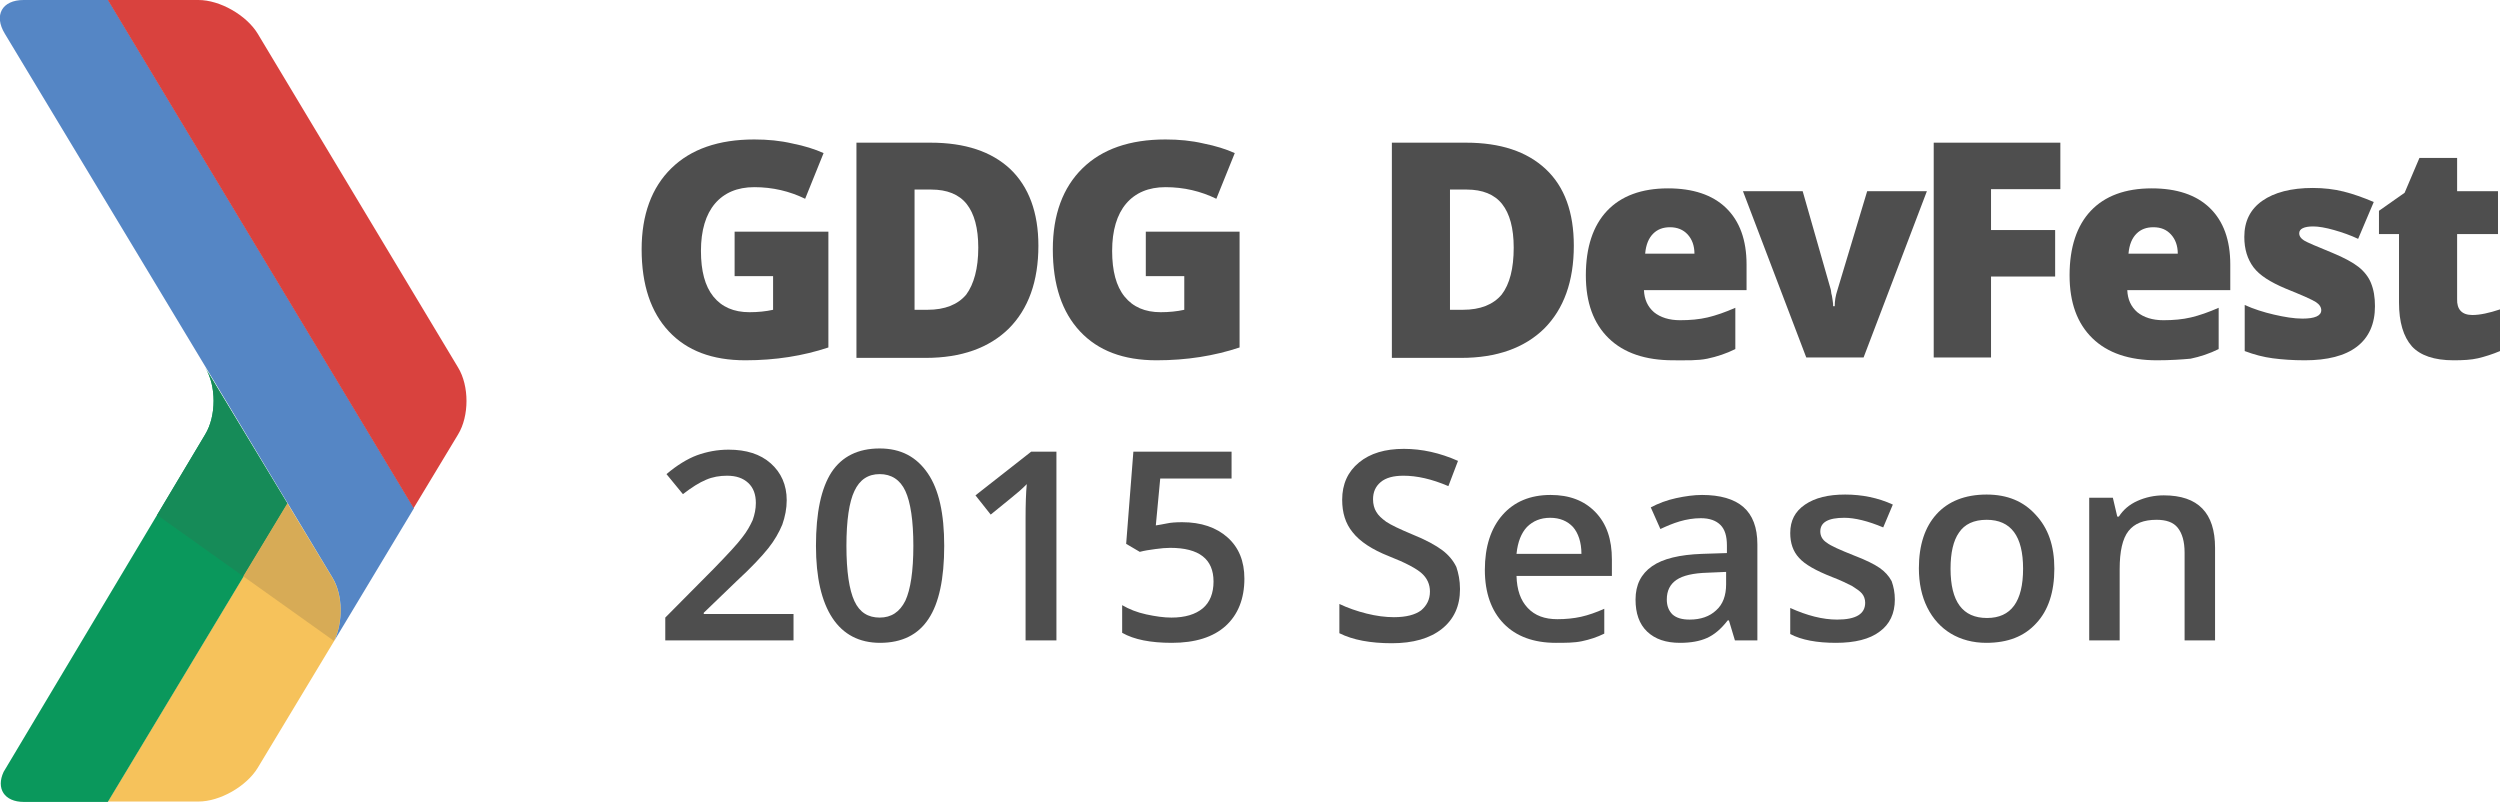
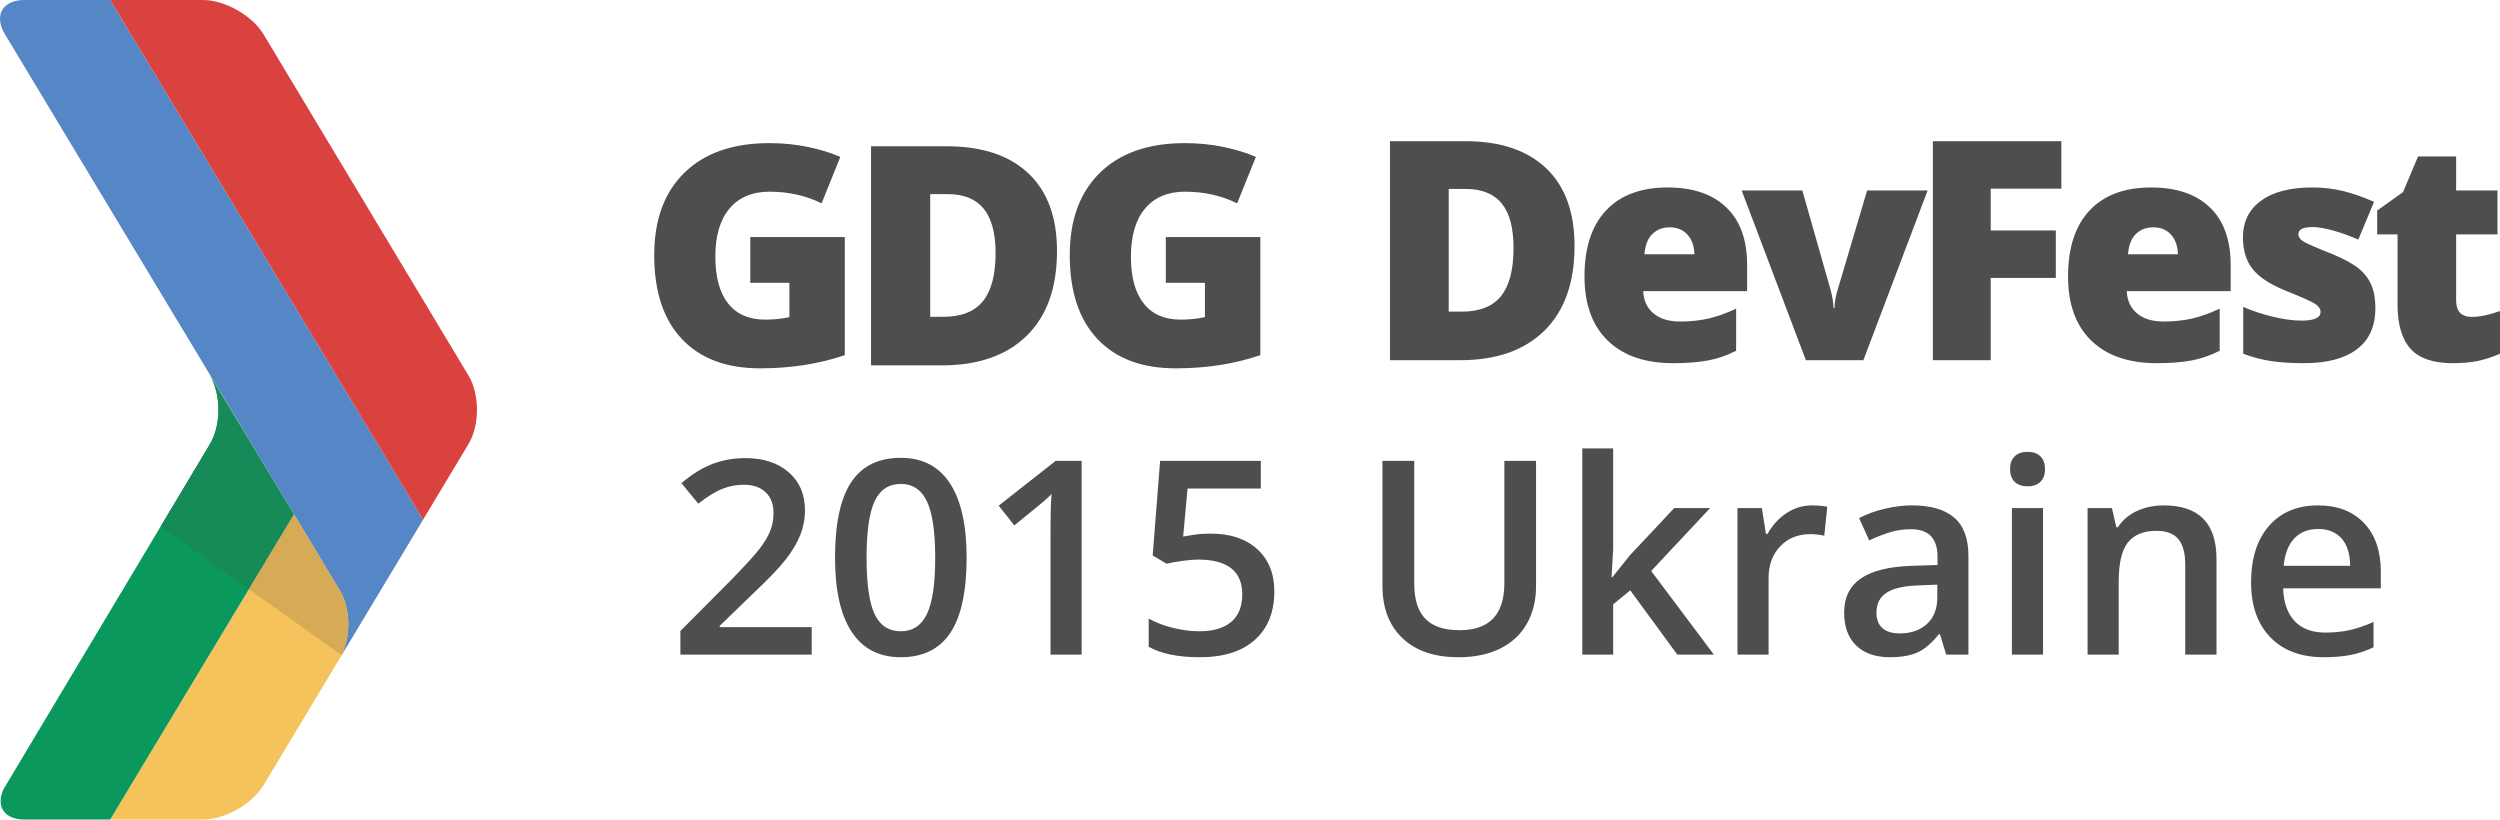
- <svg xmlns="http://www.w3.org/2000/svg" version="1.1" id="dark" x="0px" y="0px" viewBox="-396.8 2029.4 623.8 200.1" style="enable-background:new -396.8 2029.4 623.8 200.1;" xml:space="preserve">
-   <style type="text/css">
- 	.st0{fill:#F6C25B;}
- 	.st1{fill:#0A985C;}
- 	.st2{fill:#5586C5;}
- 	.st3{fill:#D9423E;}
- 	.st4{fill:#168B58;}
- 	.st5{fill:#D7AB56;}
- 	.st6{enable-background:new    ;}
- 	.st7{fill:#4E4E4E;}
- </style>
+ <svg xmlns="http://www.w3.org/2000/svg" viewBox="90.18 977.405 610.109 200">
+   <path fill="#F6C25B" d="M117.073 1177.405h22.645c5.352 0 12.006-3.76 14.77-8.376l19.072-31.727c2.255-4.65 2.173-11.427-.397-15.712l-11.26-18.633-44.83 74.448z" />
+   <path fill="#0A985C" d="M141.413 1085.78l-50.35 84.172c-1.943 4.148.08 7.453 5.07 7.453h20.94l44.83-74.448-20.49-33.916c2.762 4.597 2.762 12.132 0 16.74" />
+   <path fill="#5586C5" d="M96.134 977.405c-5.38 0-7.502 3.78-4.747 8.366l81.776 135.822c2.57 4.285 2.646 11.06.397 15.705l19.876-33.078-76.35-126.814H96.135z" />
+   <path fill="#D9423E" d="M117.087 977.405l76.35 126.813 11.072-18.432c2.767-4.613 2.767-12.148 0-16.744l-50.018-83.27c-2.77-4.587-9.423-8.367-14.774-8.367h-22.63z" />
  <g>
+     <g fill="#4E4E4E">
+       <path d="M288.27 1137.153h-32.046v-5.755l12.19-12.257c3.602-3.683 5.987-6.297 7.163-7.838 1.175-1.54 2.034-2.994 2.57-4.35.54-1.36.81-2.812.81-4.367 0-2.132-.642-3.814-1.924-5.044-1.286-1.225-3.056-1.84-5.322-1.84-1.81 0-3.56.334-5.252 1-1.694.67-3.65 1.876-5.87 3.622l-4.11-5.013c2.632-2.22 5.185-3.794 7.666-4.72 2.478-.926 5.12-1.39 7.922-1.39 4.398 0 7.926 1.147 10.578 3.444 2.653 2.293 3.978 5.382 3.978 9.264 0 2.132-.386 4.16-1.148 6.08-.765 1.916-1.942 3.895-3.527 5.93-1.582 2.038-4.22 4.792-7.905 8.264l-8.215 7.955v.32h22.443v6.696zM326.076 1113.516c0 8.212-1.32 14.315-3.96 18.303-2.643 3.987-6.68 5.98-12.113 5.98-5.26 0-9.248-2.058-11.965-6.176-2.717-4.118-4.074-10.153-4.074-18.108 0-8.345 1.32-14.492 3.96-18.45 2.643-3.953 6.67-5.93 12.08-5.93 5.283 0 9.28 2.07 11.998 6.208 2.717 4.138 4.074 10.197 4.074 18.172zm-24.415 0c0 6.445.664 11.048 1.99 13.805 1.326 2.762 3.445 4.143 6.353 4.143 2.91 0 5.04-1.4 6.387-4.207 1.347-2.802 2.02-7.38 2.02-13.74 0-6.34-.673-10.925-2.02-13.76-1.347-2.834-3.476-4.252-6.387-4.252-2.908 0-5.027 1.39-6.353 4.172-1.326 2.782-1.99 7.395-1.99 13.84zM354.148 1137.153h-7.6v-30.526c0-3.643.085-6.53.26-8.666-.496.52-1.107 1.09-1.828 1.716-.722.625-3.14 2.607-7.26 5.95l-3.816-4.82 13.906-10.927h6.34v47.273zM385.68 1107.632c4.764 0 8.536 1.26 11.32 3.783 2.78 2.522 4.172 5.96 4.172 10.313 0 5.044-1.58 8.984-4.74 11.82-3.157 2.837-7.645 4.25-13.468 4.25-5.28 0-9.432-.85-12.45-2.55v-6.89c1.746.99 3.752 1.756 6.014 2.296 2.266.54 4.368.81 6.306.81 3.428 0 6.038-.765 7.826-2.296 1.79-1.53 2.686-3.773 2.686-6.73 0-5.644-3.602-8.47-10.803-8.47-1.01 0-2.262.103-3.75.308-1.49.205-2.79.437-3.912.697l-3.396-2.006 1.81-23.087h24.58v6.756h-17.883l-1.068 11.707c.755-.13 1.678-.28 2.765-.454 1.087-.173 2.42-.258 3.992-.258zM465.042 1089.88v30.587c0 3.493-.752 6.547-2.25 9.168-1.5 2.618-3.666 4.634-6.5 6.045-2.837 1.415-6.227 2.12-10.17 2.12-5.865 0-10.424-1.553-13.682-4.655-3.253-3.106-4.884-7.375-4.884-12.808v-30.458h7.76v29.91c0 3.9.907 6.78 2.718 8.632 1.81 1.855 4.593 2.782 8.345 2.782 7.285 0 10.93-3.827 10.93-11.48v-29.845h7.732zM483.67 1118.27l4.298-5.37 10.803-11.51h8.764l-14.392 15.36 15.297 20.403h-8.928l-11.48-15.682-4.17 3.43v12.253h-7.535v-50.315h7.536v24.543l-.39 6.89h.196zM532.338 1100.743c1.53 0 2.792.11 3.783.325l-.74 7.08c-1.08-.26-2.2-.39-3.364-.39-3.04 0-5.506.995-7.392 2.977-1.886 1.982-2.83 4.558-2.83 7.73v18.69h-7.597v-35.765h5.95l1 6.308h.39c1.188-2.136 2.732-3.827 4.643-5.078 1.906-1.252 3.96-1.877 6.158-1.877zM565.13 1137.153l-1.52-4.98h-.26c-1.722 2.177-3.46 3.66-5.206 4.446-1.747.785-3.988 1.178-6.725 1.178-3.518 0-6.26-.947-8.235-2.843-1.97-1.9-2.956-4.582-2.956-8.055 0-3.683 1.366-6.465 4.104-8.34 2.737-1.877 6.91-2.9 12.515-3.073l6.178-.195v-1.907c0-2.286-.533-3.995-1.603-5.126-1.066-1.132-2.72-1.7-4.962-1.7-1.83 0-3.588.27-5.273.81-1.68.54-3.298 1.177-4.85 1.908l-2.457-5.433c1.942-1.01 4.063-1.78 6.37-2.31 2.308-.53 4.485-.793 6.535-.793 4.55 0 7.98.99 10.297 2.977 2.317 1.98 3.48 5.097 3.48 9.342v24.09h-5.435zm-11.32-5.174c2.76 0 4.977-.773 6.648-2.314 1.668-1.54 2.505-3.7 2.505-6.483v-3.103l-4.593.19c-3.58.13-6.183.73-7.81 1.798-1.627 1.066-2.44 2.7-2.44 4.897 0 1.596.472 2.83 1.422 3.705.947.872 2.372 1.31 4.27 1.31zM580.718 1091.916c0-1.36.372-2.406 1.118-3.137.74-.735 1.804-1.1 3.184-1.1 1.337 0 2.376.365 3.12 1.1.745.73 1.114 1.776 1.114 3.136 0 1.292-.37 2.31-1.114 3.055-.745.746-1.784 1.115-3.12 1.115-1.38 0-2.443-.37-3.184-1.114-.746-.744-1.118-1.762-1.118-3.054zm8.052 45.237h-7.597v-35.764h7.597v35.763zM631.103 1137.153h-7.63v-21.99c0-2.758-.558-4.818-1.67-6.175-1.11-1.357-2.87-2.037-5.286-2.037-3.213 0-5.56.95-7.05 2.848-1.487 1.896-2.232 5.075-2.232 9.537v17.817h-7.597v-35.764h5.95l1.066 4.688h.39c1.077-1.702 2.608-3.017 4.59-3.943 1.986-.926 4.183-1.39 6.6-1.39 8.578 0 12.87 4.363 12.87 13.094v23.316zM657.296 1137.8c-5.56 0-9.91-1.62-13.05-4.867-3.136-3.243-4.705-7.713-4.705-13.402 0-5.842 1.456-10.432 4.368-13.774 2.908-3.342 6.907-5.013 11.996-5.013 4.723 0 8.452 1.435 11.19 4.302 2.737 2.867 4.108 6.81 4.108 11.834v4.106h-23.835c.11 3.468 1.045 6.137 2.812 8.003 1.77 1.86 4.258 2.794 7.47 2.794 2.112 0 4.08-.198 5.902-.598 1.82-.4 3.78-1.063 5.87-1.99v6.18c-1.854.882-3.73 1.507-5.628 1.872-1.895.37-4.06.55-6.498.55zm-1.39-31.303c-2.414 0-4.348.765-5.804 2.297-1.456 1.53-2.324 3.762-2.604 6.694h16.233c-.04-2.953-.754-5.19-2.13-6.708-1.382-1.52-3.28-2.283-5.695-2.283z" />
+     </g>
+     <path fill="#4E4E4E" d="M474.434 1037.446c0 8.922-2.443 15.8-7.314 20.62-4.874 4.818-11.73 7.24-20.557 7.24h-17.17v-53.448h18.367c8.513 0 15.088 2.197 19.72 6.585 4.634 4.376 6.954 10.72 6.954 19.003zm-14.884.515c0-4.896-.96-8.528-2.884-10.897-1.914-2.358-4.84-3.543-8.763-3.543h-4.173v29.935h3.2c4.35 0 7.552-1.275 9.585-3.814 2.017-2.55 3.035-6.44 3.035-11.68zM498.5 1066.038c-6.855 0-12.17-1.836-15.956-5.502-3.783-3.67-5.68-8.9-5.68-15.668 0-6.99 1.75-12.367 5.257-16.102 3.51-3.738 8.52-5.61 15.024-5.61 6.19 0 10.974 1.625 14.354 4.88 3.377 3.252 5.058 7.934 5.058 14.06v6.36H491.2c.093 2.313.937 4.125 2.516 5.44 1.59 1.322 3.745 1.972 6.48 1.972 2.49 0 4.784-.24 6.878-.708 2.085-.475 4.362-1.285 6.798-2.43V1063c-2.218 1.15-4.518 1.94-6.89 2.38-2.374.44-5.204.658-8.48.658zm-.844-33.158c-1.667 0-3.06.533-4.186 1.592-1.134 1.056-1.784 2.72-1.982 4.986h12.197c-.05-1.996-.61-3.588-1.69-4.788-1.078-1.2-2.527-1.79-4.34-1.79zM530.893 1065.306l-15.673-41.424h14.805l6.965 24.495c.02.126.072.328.15.625.07.29.143.64.212 1.036.078.406.143.834.198 1.288.065.45.096.868.096 1.254h.246c0-1.258.222-2.638.656-4.125l7.293-24.573h14.766l-15.68 41.424h-14.033zM576.002 1065.306h-14.115v-53.45h31.353v11.592h-17.238v10.2h15.89v11.59h-15.89v20.068zM616.5 1066.038c-6.85 0-12.15-1.836-15.95-5.502-3.783-3.67-5.677-8.9-5.677-15.668 0-6.99 1.75-12.367 5.257-16.102 3.51-3.738 8.513-5.61 15.023-5.61 6.19 0 10.975 1.625 14.35 4.88 3.377 3.252 5.055 7.934 5.055 14.06v6.36H609.2c.1 2.313.944 4.125 2.526 5.44 1.583 1.322 3.736 1.972 6.476 1.972 2.488 0 4.785-.24 6.883-.708 2.078-.475 4.35-1.285 6.794-2.43V1063c-2.216 1.15-4.533 1.94-6.89 2.38-2.376.44-5.202.658-8.49.658zm-.84-33.158c-1.66 0-3.062.533-4.187 1.592-1.128 1.056-1.784 2.72-1.97 4.986h12.186c-.055-1.996-.616-3.588-1.686-4.788-1.084-1.2-2.527-1.79-4.344-1.79zM669.876 1052.58c0 4.436-1.497 7.79-4.5 10.053-3 2.266-7.305 3.404-12.916 3.404-3.045 0-5.7-.16-7.946-.496-2.252-.327-4.542-.935-6.89-1.803v-11.444c2.205.977 4.615 1.783 7.243 2.412 2.618.63 4.962.943 7.016.943 3.08 0 4.61-.7 4.61-2.11 0-.733-.43-1.39-1.29-1.957-.852-.573-3.353-1.687-7.49-3.344-3.775-1.565-6.407-3.335-7.907-5.324-1.507-1.98-2.252-4.497-2.252-7.545 0-3.848 1.47-6.85 4.426-8.99 2.946-2.154 7.12-3.223 12.515-3.223 2.71 0 5.257.297 7.645.9 2.375.597 4.843 1.465 7.413 2.613l-3.848 9.213c-1.887-.848-3.883-1.582-5.99-2.177-2.103-.598-3.812-.888-5.148-.888-2.32 0-3.475.567-3.475 1.708 0 .707.403 1.316 1.206 1.804.813.506 3.154 1.524 7.03 3.058 2.87 1.2 5.02 2.37 6.44 3.516 1.41 1.146 2.453 2.492 3.12 4.037.66 1.55.988 3.422.988 5.643zM693.436 1054.744c1.908 0 4.194-.48 6.852-1.432v10.426c-1.917.823-3.732 1.408-5.464 1.767-1.726.36-3.756.533-6.08.533-4.76 0-8.202-1.18-10.294-3.523-2.116-2.358-3.168-5.97-3.168-10.846v-17.067h-4.962v-5.82l6.305-4.496 3.667-8.697h9.293v8.293h10.092v10.72h-10.092v16.12c0 2.674 1.282 4.02 3.85 4.02z" />
    <g>
-       <path class="st0" d="M-369.9,2229.4h22.6c5.4,0,12-3.8,14.8-8.4l19.1-31.7c2.3-4.7,2.2-11.4-0.4-15.7l-11.3-18.6L-369.9,2229.4z" />
-       <path class="st1" d="M-345.6,2137.8l-50.3,84.2c-1.9,4.1,0.1,7.5,5.1,7.5h20.9l44.8-74.4l-20.5-33.9    C-342.8,2125.6-342.8,2133.2-345.6,2137.8" />
-       <path class="st2" d="M-390.9,2029.4c-5.4,0-7.5,3.8-4.7,8.4l81.8,135.8c2.6,4.3,2.6,11.1,0.4,15.7l19.9-33.1l-76.3-126.8H-390.9    L-390.9,2029.4z" />
-       <path class="st3" d="M-369.9,2029.4l76.3,126.8l11.1-18.4c2.8-4.6,2.8-12.1,0-16.7l-50-83.3c-2.8-4.6-9.4-8.4-14.8-8.4H-369.9    L-369.9,2029.4z" />
+       <path fill="#4E4E4E" d="M273.274 1035.265h23.072v28.81c-6.267 2.143-13.157 3.22-20.66 3.22-8.24 0-14.61-2.39-19.104-7.17-4.497-4.775-6.746-11.59-6.746-20.436 0-8.636 2.46-15.345 7.385-20.15 4.93-4.8 11.826-7.206 20.698-7.206 3.367 0 6.54.32 9.528.953 2.977.633 5.585 1.44 7.81 2.41l-4.573 11.33c-3.848-1.892-8.086-2.842-12.686-2.842-4.218 0-7.478 1.37-9.782 4.115-2.31 2.734-3.46 6.653-3.46 11.755 0 4.996 1.044 8.803 3.13 11.42 2.08 2.625 5.084 3.933 9.012 3.933 2.15 0 4.125-.2 5.93-.622v-8.372h-9.55v-11.15h-.003zM348.134 1038.7c0 8.926-2.46 15.798-7.372 20.626-4.912 4.825-11.812 7.24-20.714 7.24H302.75v-53.462h18.504c8.582 0 15.208 2.194 19.877 6.585 4.666 4.387 7.004 10.72 7.004 19.01zm-14.99.516c0-4.904-.975-8.536-2.912-10.89-1.938-2.376-4.877-3.55-8.828-3.55h-4.21v29.94h3.218c4.39 0 7.604-1.27 9.655-3.82 2.05-2.543 3.076-6.442 3.076-11.68zM374.688 1035.265h23.073v28.81c-6.267 2.143-13.147 3.22-20.66 3.22-8.243 0-14.61-2.39-19.107-7.17-4.49-4.775-6.747-11.59-6.747-20.436 0-8.636 2.465-15.345 7.393-20.15 4.923-4.8 11.82-7.206 20.7-7.206 3.35 0 6.533.32 9.52.953 2.983.633 5.587 1.44 7.81 2.41l-4.574 11.33c-3.85-1.892-8.083-2.842-12.692-2.842-4.214 0-7.47 1.37-9.774 4.115-2.304 2.734-3.456 6.653-3.456 11.755 0 4.996 1.04 8.803 3.123 11.42 2.082 2.625 5.09 3.933 9.016 3.933 2.143 0 4.118-.2 5.92-.622v-8.372h-9.547v-11.15z" />
    </g>
  </g>
-   <path class="st4" d="M-345.6,2137.8l-12,20.1l21.5,15.3l11-18.2l-20.5-33.9C-342.8,2125.6-342.8,2133.2-345.6,2137.8z" />
-   <path class="st5" d="M-325.1,2155l-11,18.2l22.6,16.1c2.3-4.7,2.2-11.4-0.4-15.7L-325.1,2155z" />
-   <g class="st6">
-     <path class="st7" d="M-213.2,2087.2h23.1v28.9c-6.3,2.1-13.2,3.2-20.7,3.2c-8.3,0-14.6-2.4-19.1-7.2c-4.5-4.8-6.8-11.6-6.8-20.5   c0-8.6,2.5-15.4,7.4-20.2c4.9-4.8,11.8-7.2,20.7-7.2c3.4,0,6.5,0.3,9.5,1c3,0.6,5.6,1.4,7.8,2.4l-4.6,11.4   c-3.9-1.9-8.1-2.9-12.7-2.9c-4.2,0-7.5,1.4-9.8,4.1c-2.3,2.7-3.5,6.7-3.5,11.8c0,5,1,8.8,3.1,11.4c2.1,2.6,5.1,3.9,9,3.9   c2.1,0,4.1-0.2,5.9-0.6v-8.4h-9.6V2087.2z" />
-     <path class="st7" d="M-137.7,2090.7c0,8.9-2.5,15.8-7.4,20.7c-4.9,4.8-11.8,7.3-20.7,7.3h-17.3V2065h18.5c8.6,0,15.2,2.2,19.9,6.6   C-140.1,2076-137.7,2082.4-137.7,2090.7z M-152.7,2091.2c0-4.9-1-8.5-2.9-10.9c-1.9-2.4-4.9-3.6-8.8-3.6h-4.2v30h3.2   c4.4,0,7.6-1.3,9.7-3.8C-153.8,2100.3-152.7,2096.4-152.7,2091.2z" />
-     <path class="st7" d="M-110.6,2087.2h23.1v28.9c-6.3,2.1-13.2,3.2-20.7,3.2c-8.3,0-14.6-2.4-19.1-7.2c-4.5-4.8-6.8-11.6-6.8-20.5   c0-8.6,2.5-15.4,7.4-20.2c4.9-4.8,11.8-7.2,20.7-7.2c3.4,0,6.5,0.3,9.5,1c3,0.6,5.6,1.4,7.8,2.4l-4.6,11.4   c-3.9-1.9-8.1-2.9-12.7-2.9c-4.2,0-7.5,1.4-9.8,4.1c-2.3,2.7-3.5,6.7-3.5,11.8c0,5,1,8.8,3.1,11.4c2.1,2.6,5.1,3.9,9,3.9   c2.1,0,4.1-0.2,5.9-0.6v-8.4h-9.6V2087.2z" />
-     <path class="st7" d="M-4.1,2090.7c0,8.9-2.5,15.8-7.4,20.7c-4.9,4.8-11.8,7.3-20.7,7.3h-17.3V2065H-31c8.6,0,15.2,2.2,19.9,6.6   C-6.4,2076-4.1,2082.4-4.1,2090.7z M-19.1,2091.2c0-4.9-1-8.5-2.9-10.9c-1.9-2.4-4.9-3.6-8.8-3.6h-4.2v30h3.2   c4.4,0,7.6-1.3,9.7-3.8C-20.1,2100.3-19.1,2096.4-19.1,2091.2z" />
-     <path class="st7" d="M20.7,2119.3c-6.9,0-12.3-1.8-16.1-5.5c-3.8-3.7-5.7-8.9-5.7-15.7c0-7,1.8-12.4,5.3-16.1   c3.5-3.7,8.6-5.6,15.2-5.6c6.2,0,11.1,1.6,14.5,4.9c3.4,3.3,5.1,8,5.1,14.1v6.4H13.4c0.1,2.3,0.9,4.1,2.5,5.5c1.6,1.3,3.8,2,6.5,2   c2.5,0,4.8-0.2,6.9-0.7c2.1-0.5,4.4-1.3,6.9-2.4v10.3c-2.2,1.1-4.6,1.9-7,2.4S24,2119.3,20.7,2119.3z M19.9,2086.1   c-1.7,0-3.1,0.5-4.2,1.6c-1.1,1.1-1.8,2.7-2,5h12.3c0-2-0.6-3.6-1.7-4.8C23.2,2086.7,21.7,2086.1,19.9,2086.1z" />
-     <path class="st7" d="M53.9,2118.6l-15.8-41.5h14.9l7,24.5c0,0.1,0.1,0.3,0.1,0.6s0.1,0.6,0.2,1c0.1,0.4,0.1,0.8,0.2,1.3   c0.1,0.5,0.1,0.9,0.1,1.3H61c0-1.3,0.2-2.6,0.7-4.1l7.4-24.6h14.9l-15.8,41.5H53.9z" />
-     <path class="st7" d="M100,2118.6H85.7V2065h31.6v11.6H100v10.2h16v11.6h-16V2118.6z" />
-     <path class="st7" d="M141.4,2119.3c-6.9,0-12.3-1.8-16.1-5.5c-3.8-3.7-5.7-8.9-5.7-15.7c0-7,1.8-12.4,5.3-16.1   c3.5-3.7,8.6-5.6,15.2-5.6c6.2,0,11.1,1.6,14.5,4.9c3.4,3.3,5.1,8,5.1,14.1v6.4H134c0.1,2.3,0.9,4.1,2.5,5.5c1.6,1.3,3.8,2,6.5,2   c2.5,0,4.8-0.2,6.9-0.7c2.1-0.5,4.4-1.3,6.9-2.4v10.3c-2.2,1.1-4.6,1.9-7,2.4C147.6,2119.1,144.7,2119.3,141.4,2119.3z    M140.5,2086.1c-1.7,0-3.1,0.5-4.2,1.6c-1.1,1.1-1.8,2.7-2,5h12.3c0-2-0.6-3.6-1.7-4.8C143.8,2086.7,142.4,2086.1,140.5,2086.1z" />
-     <path class="st7" d="M195.8,2105.8c0,4.4-1.5,7.8-4.5,10.1c-3,2.3-7.4,3.4-13,3.4c-3.1,0-5.7-0.2-8-0.5c-2.3-0.3-4.6-0.9-7-1.8   v-11.5c2.2,1,4.7,1.8,7.3,2.4c2.6,0.6,5,1,7.1,1c3.1,0,4.7-0.7,4.7-2.1c0-0.7-0.4-1.4-1.3-2c-0.9-0.6-3.4-1.7-7.6-3.4   c-3.8-1.6-6.5-3.3-8-5.3c-1.5-2-2.3-4.5-2.3-7.6c0-3.9,1.5-6.9,4.5-9c3-2.1,7.2-3.2,12.6-3.2c2.7,0,5.3,0.3,7.7,0.9   c2.4,0.6,4.9,1.5,7.5,2.6l-3.9,9.2c-1.9-0.9-3.9-1.6-6-2.2c-2.1-0.6-3.9-0.9-5.2-0.9c-2.3,0-3.5,0.6-3.5,1.7c0,0.7,0.4,1.3,1.2,1.8   c0.8,0.5,3.2,1.5,7.1,3.1c2.9,1.2,5.1,2.4,6.5,3.5c1.4,1.1,2.5,2.5,3.1,4C195.5,2101.7,195.8,2103.6,195.8,2105.8z" />
-     <path class="st7" d="M220.1,2108c1.9,0,4.2-0.5,6.9-1.4v10.4c-1.9,0.8-3.8,1.4-5.5,1.8c-1.7,0.4-3.8,0.5-6.1,0.5   c-4.8,0-8.3-1.2-10.4-3.5c-2.1-2.4-3.2-6-3.2-10.9v-17.1h-5v-5.8l6.4-4.5l3.7-8.7h9.4v8.3h10.2v10.7h-10.2v16.2   C216.2,2106.6,217.5,2108,220.1,2108z" />
-   </g>
-   <g class="st6">
-     <path class="st7" d="M-198.9,2189.2h-31.9v-5.7l12.1-12.2c3.6-3.7,6-6.3,7.1-7.8c1.2-1.5,2-3,2.6-4.3c0.5-1.4,0.8-2.8,0.8-4.3   c0-2.1-0.6-3.8-1.9-5c-1.3-1.2-3-1.8-5.3-1.8c-1.8,0-3.6,0.3-5.2,1c-1.7,0.7-3.6,1.9-5.8,3.6l-4.1-5c2.6-2.2,5.2-3.8,7.6-4.7   c2.5-0.9,5.1-1.4,7.9-1.4c4.4,0,7.9,1.1,10.5,3.4c2.6,2.3,4,5.4,4,9.2c0,2.1-0.4,4.1-1.1,6.1c-0.8,1.9-1.9,3.9-3.5,5.9   c-1.6,2-4.2,4.8-7.9,8.2l-8.2,7.9v0.3h22.4V2189.2z" />
-     <path class="st7" d="M-161.2,2165.6c0,8.2-1.3,14.3-3.9,18.2c-2.6,4-6.7,6-12.1,6c-5.2,0-9.2-2.1-11.9-6.2s-4.1-10.1-4.1-18   c0-8.3,1.3-14.4,3.9-18.4c2.6-3.9,6.6-5.9,12-5.9c5.3,0,9.2,2.1,12,6.2S-161.2,2157.6-161.2,2165.6z M-185.6,2165.6   c0,6.4,0.7,11,2,13.8c1.3,2.8,3.4,4.1,6.3,4.1s5-1.4,6.4-4.2c1.3-2.8,2-7.4,2-13.7c0-6.3-0.7-10.9-2-13.7c-1.3-2.8-3.5-4.2-6.4-4.2   s-5,1.4-6.3,4.2C-184.9,2154.6-185.6,2159.2-185.6,2165.6z" />
-     <path class="st7" d="M-133.3,2189.2h-7.6v-30.4c0-3.6,0.1-6.5,0.3-8.6c-0.5,0.5-1.1,1.1-1.8,1.7c-0.7,0.6-3.1,2.6-7.2,5.9l-3.8-4.8   l13.9-10.9h6.3V2189.2z" />
-     <path class="st7" d="M-101.8,2159.7c4.7,0,8.5,1.3,11.3,3.8s4.2,5.9,4.2,10.3c0,5-1.6,9-4.7,11.8c-3.1,2.8-7.6,4.2-13.4,4.2   c-5.3,0-9.4-0.8-12.4-2.5v-6.9c1.7,1,3.7,1.8,6,2.3s4.4,0.8,6.3,0.8c3.4,0,6-0.8,7.8-2.3c1.8-1.5,2.7-3.8,2.7-6.7   c0-5.6-3.6-8.4-10.8-8.4c-1,0-2.3,0.1-3.7,0.3c-1.5,0.2-2.8,0.4-3.9,0.7l-3.4-2l1.8-23h24.5v6.7h-17.8l-1.1,11.7   c0.8-0.1,1.7-0.3,2.8-0.5C-104.7,2159.8-103.4,2159.7-101.8,2159.7z" />
-     <path class="st7" d="M-32.5,2176.4c0,4.2-1.5,7.5-4.5,9.9s-7.2,3.6-12.5,3.6s-9.7-0.8-13.1-2.5v-7.3c2.1,1,4.4,1.8,6.8,2.4   c2.4,0.6,4.7,0.9,6.8,0.9c3.1,0,5.3-0.6,6.8-1.7c1.4-1.2,2.2-2.7,2.2-4.7c0-1.8-0.7-3.3-2-4.5c-1.3-1.2-4.1-2.7-8.2-4.3   c-4.3-1.7-7.3-3.7-9.1-6c-1.8-2.2-2.6-4.9-2.6-8.1c0-3.9,1.4-7,4.2-9.3c2.8-2.3,6.5-3.4,11.2-3.4c4.5,0,9,1,13.5,3l-2.4,6.3   c-4.2-1.8-7.9-2.6-11.2-2.6c-2.5,0-4.4,0.5-5.7,1.6c-1.3,1.1-1.9,2.5-1.9,4.3c0,1.2,0.3,2.3,0.8,3.1c0.5,0.9,1.4,1.7,2.5,2.5   c1.2,0.8,3.3,1.8,6.4,3.1c3.5,1.4,6,2.8,7.6,4s2.8,2.7,3.5,4.2C-32.9,2172.4-32.5,2174.2-32.5,2176.4z" />
-     <path class="st7" d="M-8.6,2189.8c-5.5,0-9.9-1.6-13-4.8c-3.1-3.2-4.7-7.7-4.7-13.4c0-5.8,1.5-10.4,4.4-13.7s6.9-5,12-5   c4.7,0,8.4,1.4,11.2,4.3s4.1,6.8,4.1,11.8v4.1h-23.8c0.1,3.5,1,6.1,2.8,8c1.8,1.9,4.2,2.8,7.4,2.8c2.1,0,4.1-0.2,5.9-0.6   c1.8-0.4,3.8-1.1,5.8-2v6.2c-1.8,0.9-3.7,1.5-5.6,1.9S-6.2,2189.8-8.6,2189.8z M-10,2158.6c-2.4,0-4.3,0.8-5.8,2.3   c-1.4,1.5-2.3,3.7-2.6,6.7h16.2c0-2.9-0.8-5.2-2.1-6.7C-5.7,2159.4-7.6,2158.6-10,2158.6z" />
-     <path class="st7" d="M36.1,2189.2l-1.5-5h-0.3c-1.7,2.2-3.4,3.6-5.2,4.4s-4,1.2-6.7,1.2c-3.5,0-6.2-0.9-8.2-2.8   c-2-1.9-2.9-4.6-2.9-8c0-3.7,1.4-6.4,4.1-8.3c2.7-1.9,6.9-2.9,12.5-3.1l6.2-0.2v-1.9c0-2.3-0.5-4-1.6-5.1c-1.1-1.1-2.7-1.7-4.9-1.7   c-1.8,0-3.6,0.3-5.3,0.8s-3.3,1.2-4.8,1.9l-2.4-5.4c1.9-1,4-1.8,6.3-2.3c2.3-0.5,4.5-0.8,6.5-0.8c4.5,0,8,1,10.3,3   c2.3,2,3.5,5.1,3.5,9.3v24H36.1z M24.8,2184c2.8,0,5-0.8,6.6-2.3c1.7-1.5,2.5-3.7,2.5-6.5v-3.1l-4.6,0.2c-3.6,0.1-6.2,0.7-7.8,1.8   c-1.6,1.1-2.4,2.7-2.4,4.9c0,1.6,0.5,2.8,1.4,3.7C21.5,2183.6,22.9,2184,24.8,2184z" />
-     <path class="st7" d="M76,2179c0,3.5-1.3,6.2-3.8,8c-2.5,1.9-6.2,2.8-10.9,2.8c-4.7,0-8.6-0.7-11.4-2.2v-6.5   c4.2,1.9,8.1,2.9,11.7,2.9c4.7,0,7-1.4,7-4.2c0-0.9-0.3-1.7-0.8-2.3s-1.4-1.2-2.5-1.9c-1.2-0.6-2.8-1.4-4.9-2.2   c-4.1-1.6-6.9-3.2-8.3-4.8c-1.5-1.6-2.2-3.7-2.2-6.2c0-3.1,1.2-5.4,3.7-7.1c2.5-1.7,5.8-2.5,10-2.5c4.2,0,8.2,0.8,11.9,2.5   l-2.4,5.7c-3.8-1.6-7.1-2.4-9.7-2.4c-4,0-6,1.1-6,3.4c0,1.1,0.5,2.1,1.6,2.8c1,0.8,3.3,1.8,6.8,3.2c2.9,1.1,5.1,2.2,6.4,3.1   c1.3,0.9,2.3,2,3,3.3C75.7,2175.8,76,2177.3,76,2179z" />
-     <path class="st7" d="M115.8,2171.3c0,5.8-1.5,10.4-4.5,13.6c-3,3.3-7.1,4.9-12.5,4.9c-3.3,0-6.3-0.8-8.8-2.3s-4.5-3.7-5.9-6.5   c-1.4-2.8-2.1-6.1-2.1-9.8c0-5.8,1.5-10.3,4.4-13.5s7.1-4.9,12.5-4.9c5.2,0,9.2,1.7,12.2,5C114.3,2161.2,115.8,2165.6,115.8,2171.3   z M89.9,2171.3c0,8.2,3,12.3,9.1,12.3c6,0,9-4.1,9-12.3c0-8.1-3-12.2-9.1-12.2c-3.2,0-5.5,1.1-6.9,3.2   C90.6,2164.3,89.9,2167.3,89.9,2171.3z" />
-     <path class="st7" d="M155.9,2189.2h-7.6v-21.9c0-2.8-0.6-4.8-1.7-6.2c-1.1-1.4-2.9-2-5.3-2c-3.2,0-5.5,0.9-7,2.8s-2.2,5.1-2.2,9.5   v17.8h-7.6v-35.6h5.9l1.1,4.7h0.4c1.1-1.7,2.6-3,4.6-3.9c2-0.9,4.2-1.4,6.6-1.4c8.6,0,12.8,4.4,12.8,13.1V2189.2z" />
-   </g>
+   <path fill="#168B58" d="M141.413 1085.78l-12.032 20.114 21.536 15.307 10.985-18.242-20.487-33.916c2.762 4.595 2.762 12.13 0 16.737z" />
+   <path fill="#D7AB56" d="M161.902 1102.957l-10.985 18.243 22.646 16.096c2.252-4.65 2.17-11.422-.4-15.705l-11.26-18.633z" />
</svg>
